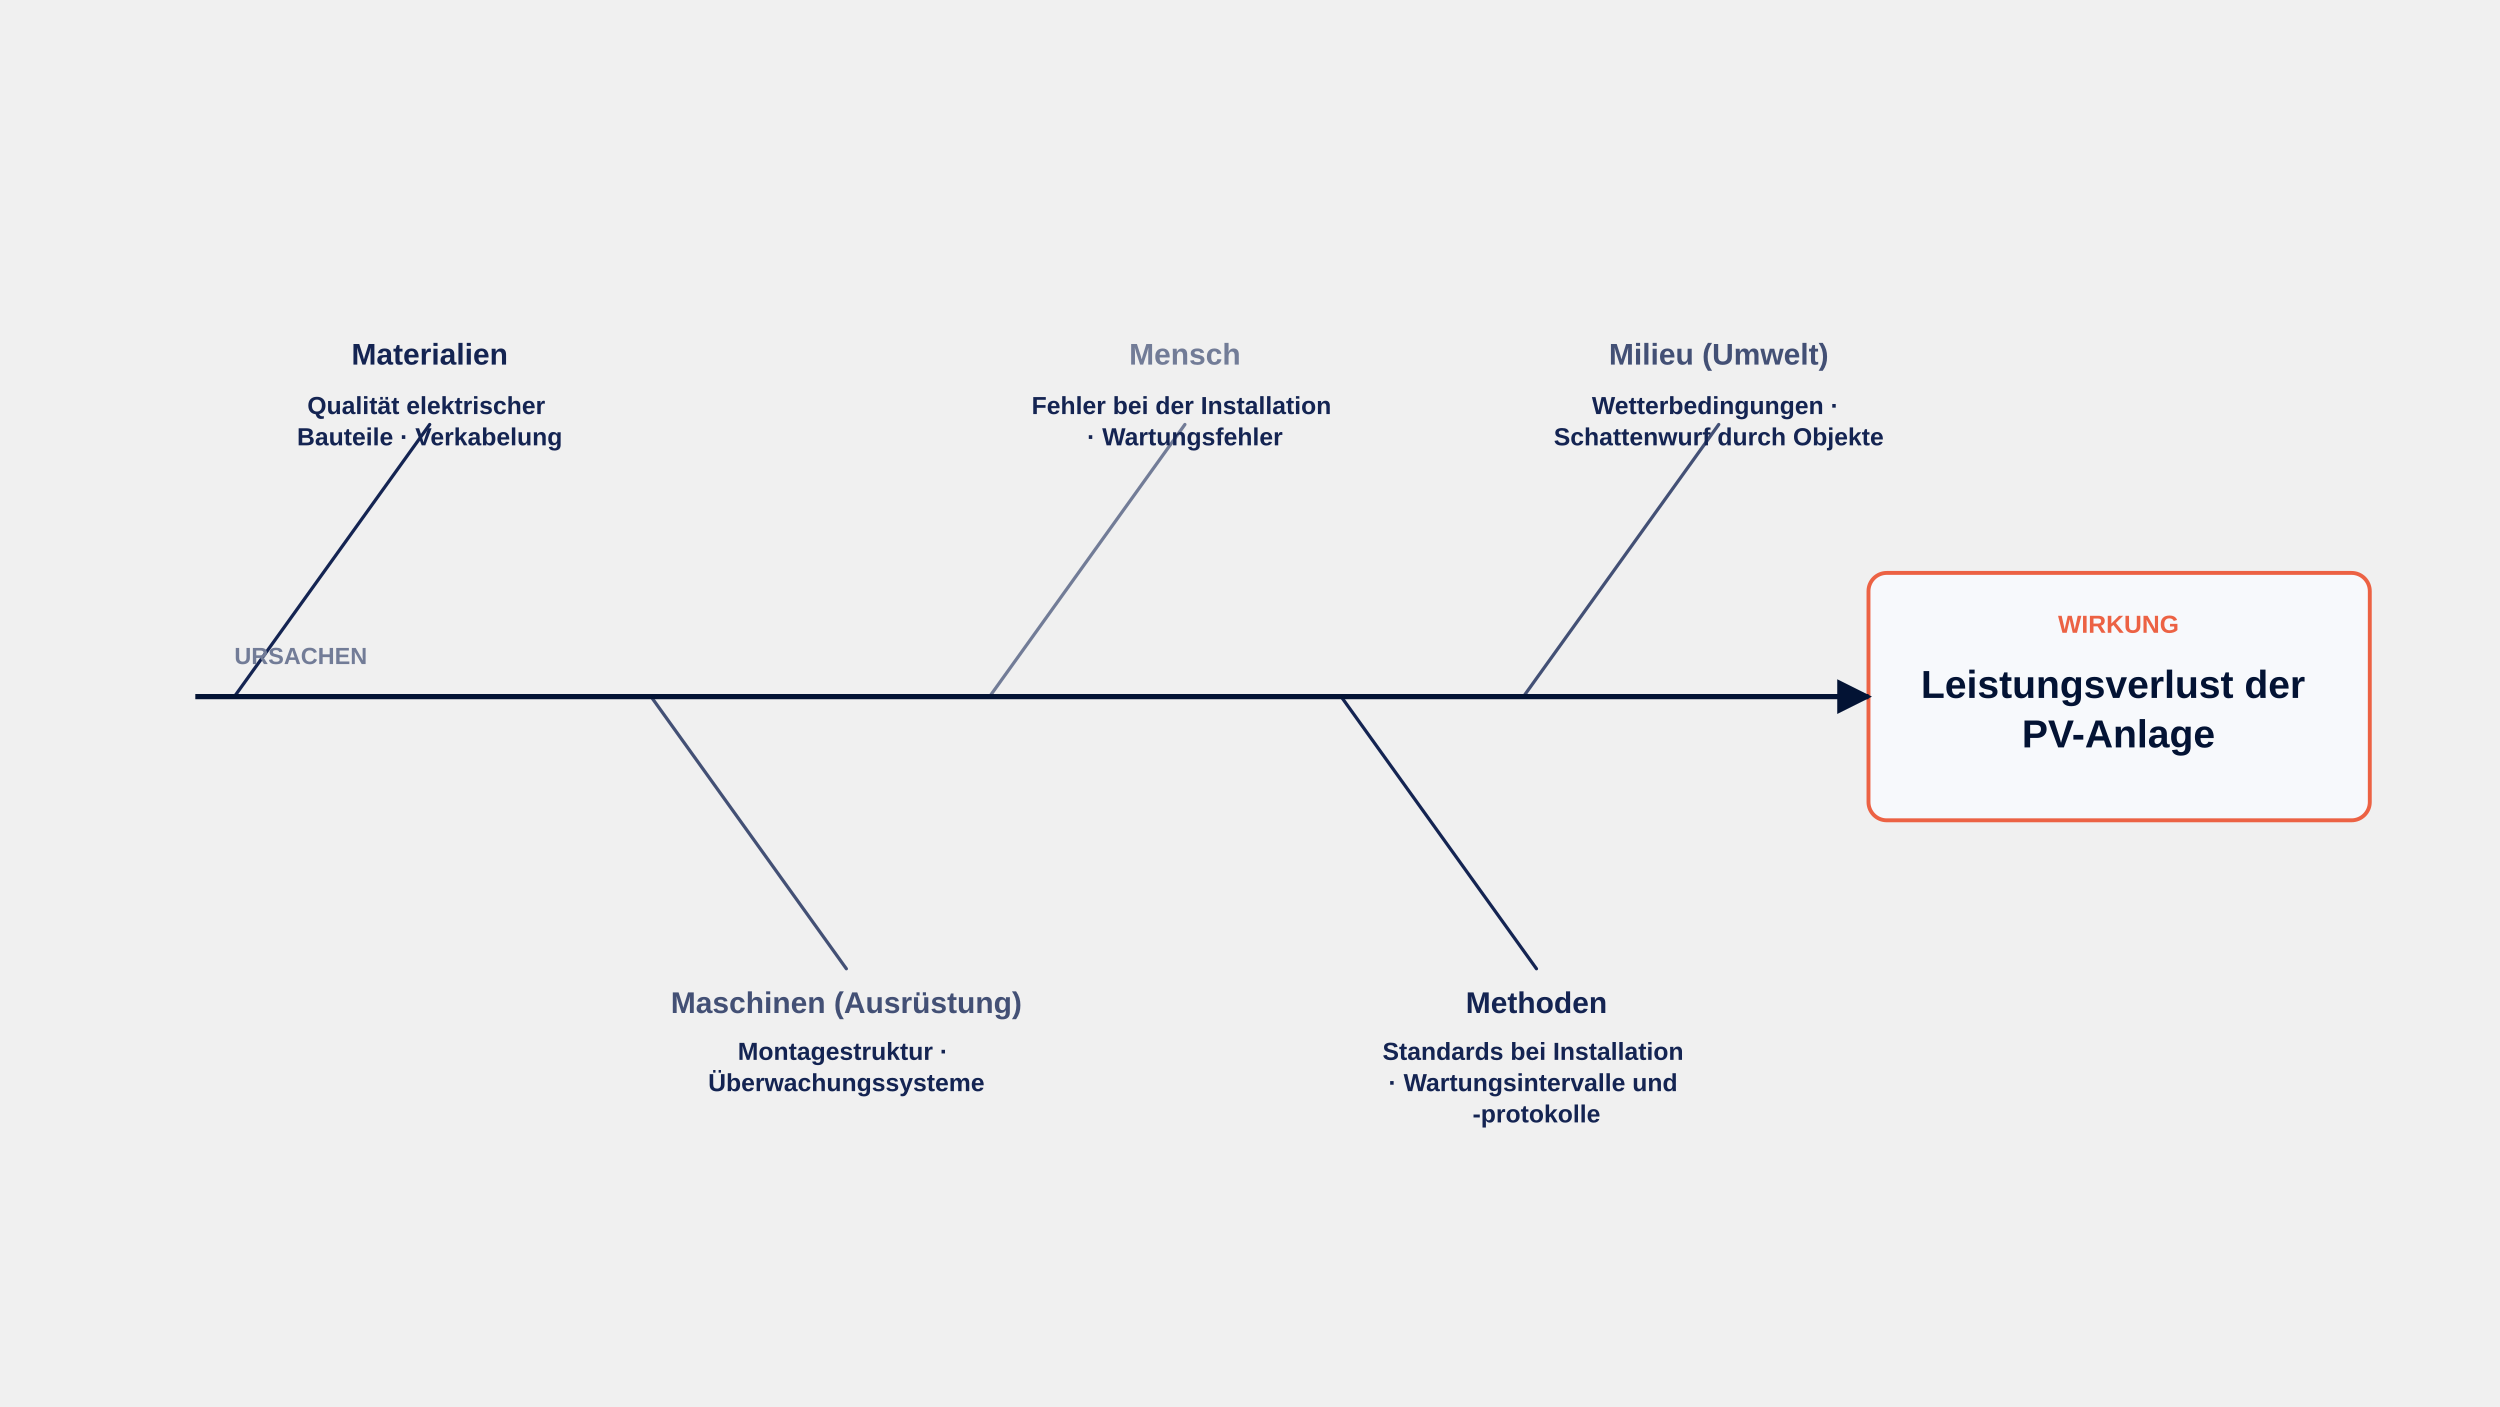
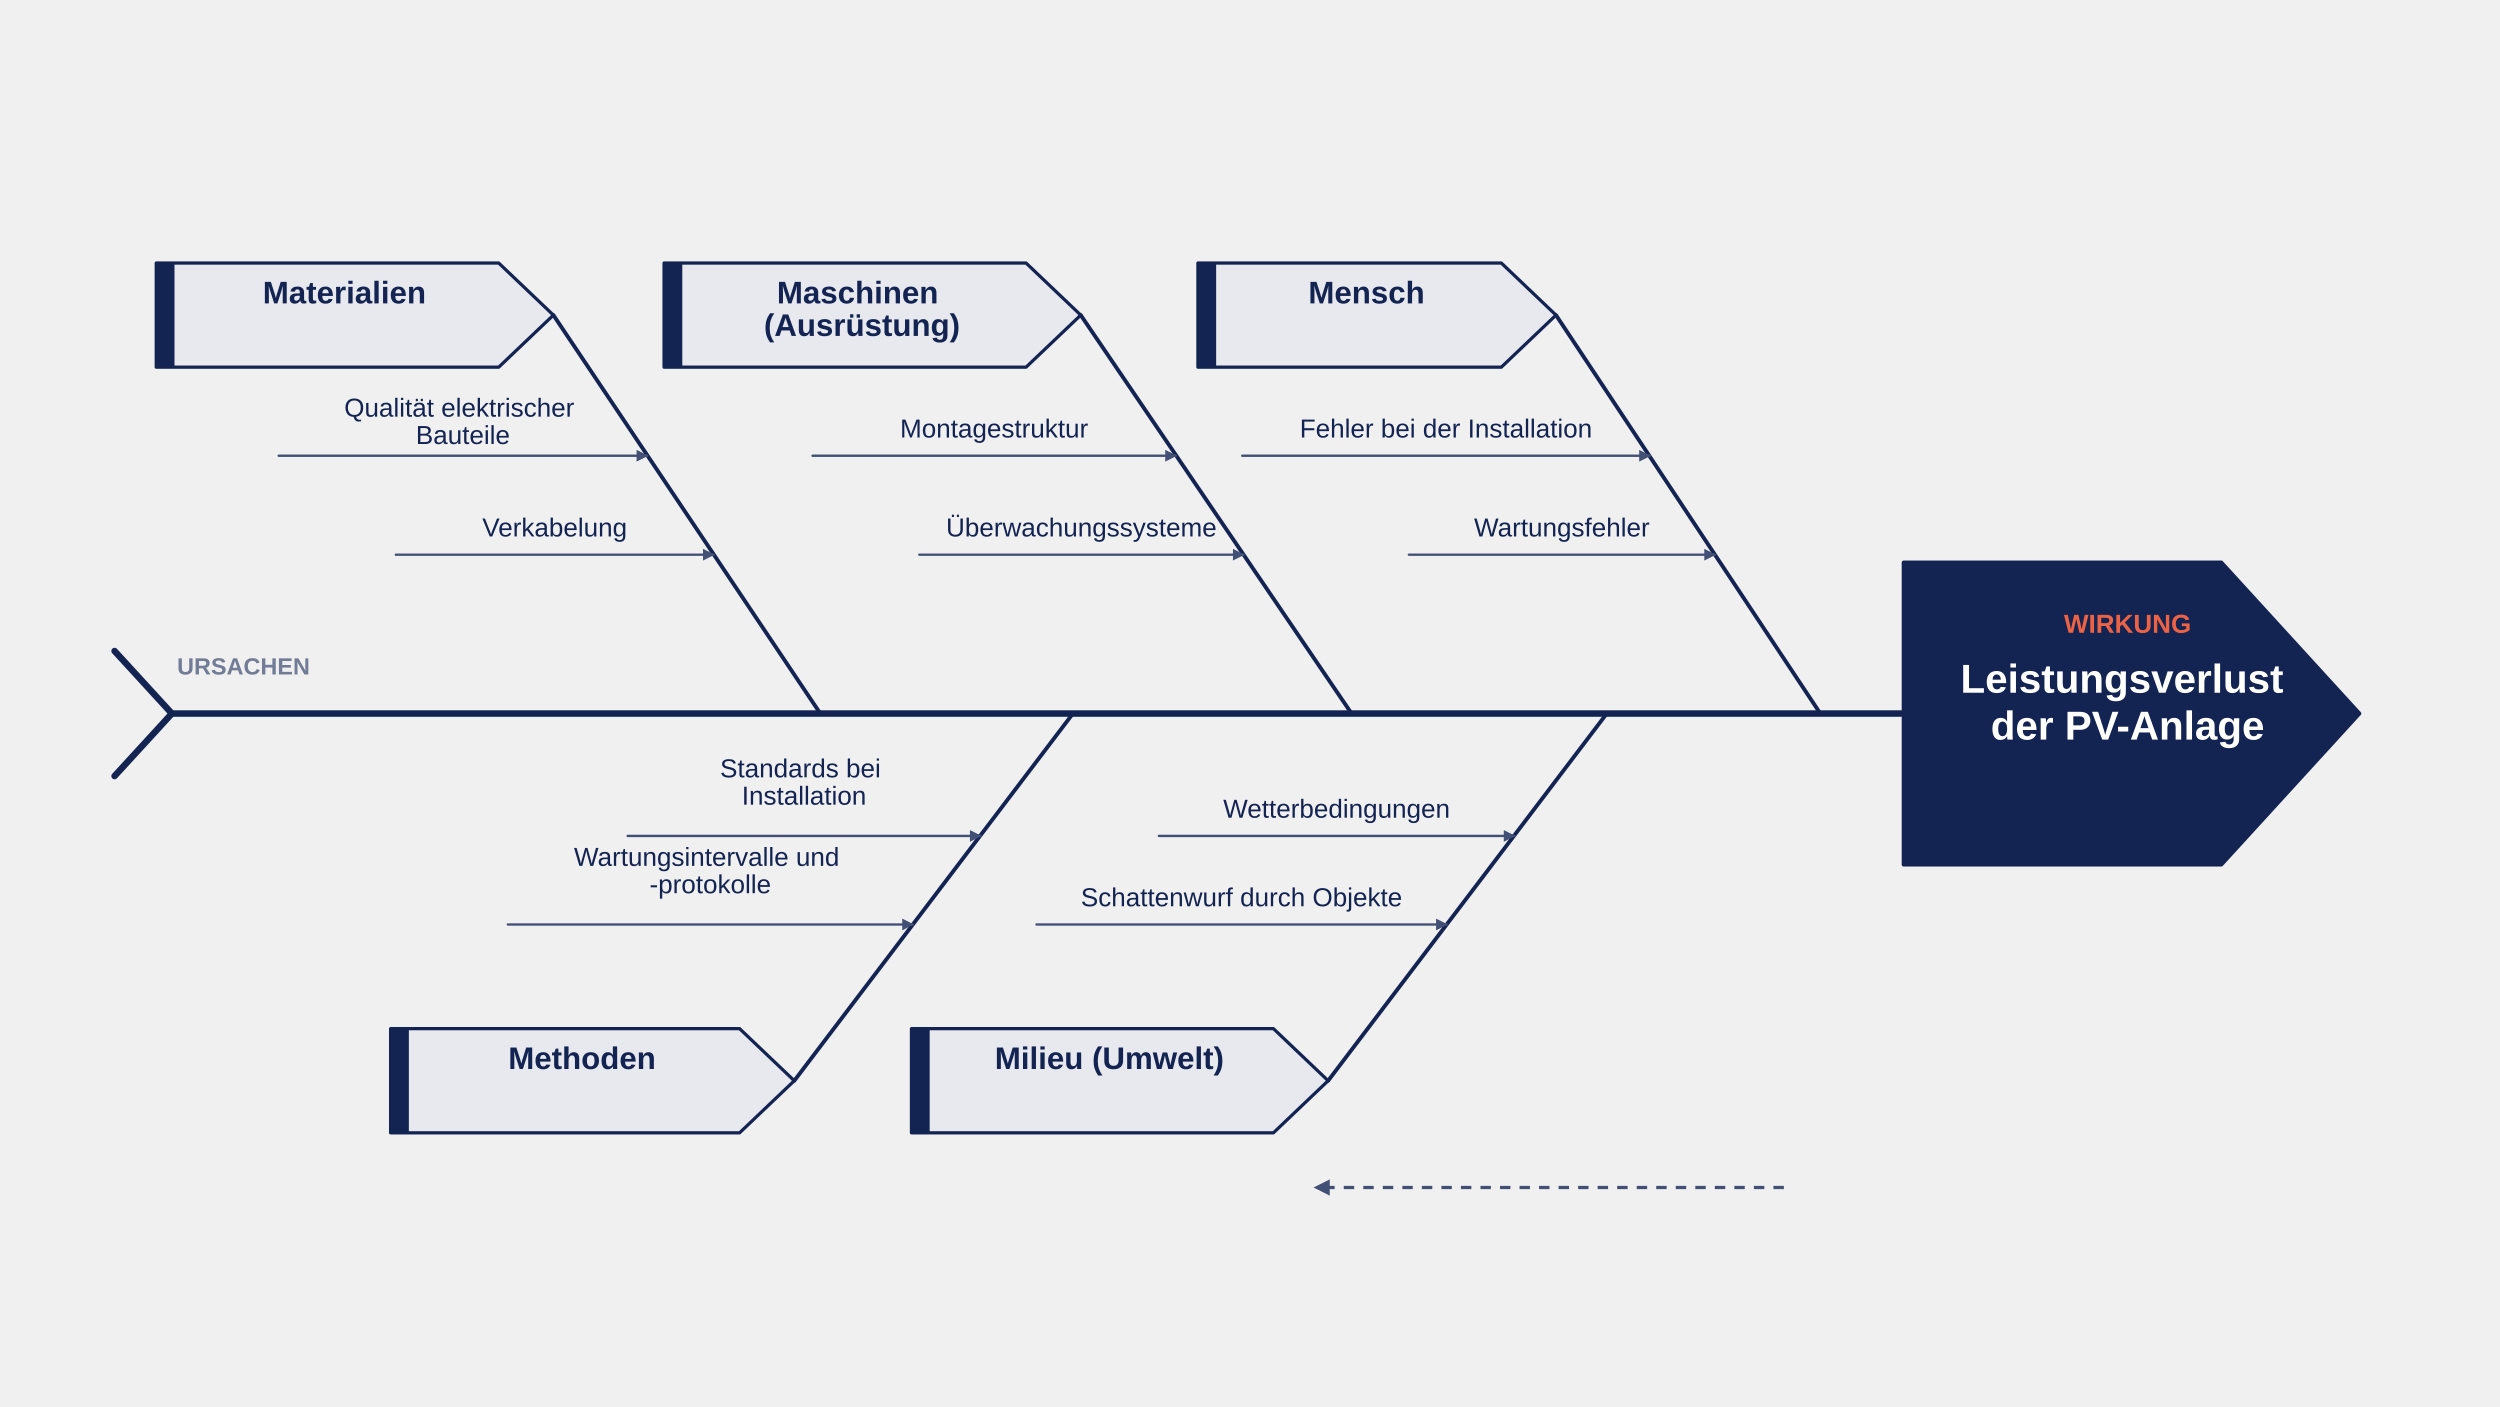
<svg xmlns="http://www.w3.org/2000/svg" width="1920" height="1080" viewBox="0 0 1920 1080" role="img" aria-labelledby="accessible_title accessible_description" data-artifact-scope="content-svg" data-embedding-target="powerpoint-slide" data-scene-id="re2_ch2_ishikawa" data-brand-profile="reltest-education">
  <defs>
-     <marker id="arrow_142452" viewBox="0 0 12 12" refX="10" refY="6" markerWidth="8" markerHeight="8" orient="auto-start-reverse">
+     <marker id="arrow_142452" viewBox="0 0 12 12" refX="10" refY="6" markerWidth="6" markerHeight="6" orient="auto-start-reverse">
      <path d="M1 1L11 6L1 11Z" fill="#142452" />
    </marker>
-     <marker id="arrow_031334" viewBox="0 0 12 12" refX="10" refY="6" markerWidth="8" markerHeight="8" orient="auto-start-reverse">
-       <path d="M1 1L11 6L1 11Z" fill="#031334" />
+     <marker id="arrow_031334" viewBox="0 0 12 12" refX="10" refY="6" markerWidth="6" markerHeight="6" orient="auto-start-reverse">
+       <path d="M1 1L11 6L1 11Z" fill="#142452" />
    </marker>
-     <marker id="arrow_EC6244" viewBox="0 0 12 12" refX="10" refY="6" markerWidth="8" markerHeight="8" orient="auto-start-reverse">
+     <marker id="arrow_EC6244" viewBox="0 0 12 12" refX="10" refY="6" markerWidth="6" markerHeight="6" orient="auto-start-reverse">
      <path d="M1 1L11 6L1 11Z" fill="#EC6244" />
    </marker>
-     <marker id="arrow_727C97" viewBox="0 0 12 12" refX="10" refY="6" markerWidth="8" markerHeight="8" orient="auto-start-reverse">
+     <marker id="arrow_727C97" viewBox="0 0 12 12" refX="10" refY="6" markerWidth="6" markerHeight="6" orient="auto-start-reverse">
      <path d="M1 1L11 6L1 11Z" fill="#727C97" />
    </marker>
-     <marker id="arrow_435075" viewBox="0 0 12 12" refX="10" refY="6" markerWidth="8" markerHeight="8" orient="auto-start-reverse">
+     <marker id="arrow_435075" viewBox="0 0 12 12" refX="10" refY="6" markerWidth="6" markerHeight="6" orient="auto-start-reverse">
      <path d="M1 1L11 6L1 11Z" fill="#435075" />
    </marker>
  </defs>
  <style>text{font-family:"Archivo", Arial, Helvetica, sans-serif;letter-spacing:0}</style>
  <g id="scene_content" data-qc-group="scene_content" data-qc-layer="content">
-     <g data-source-evidence="source_slide" data-source-reference="Quellfolie 10: Ishikawa-Diagramm und Beispiele" id="ishi_effect" data-anim-target="true" data-anim-label="Wirkung Leistungsverlust">
-       <rect data-qc-allow-overlap="true" x="1435" y="440" width="385" height="190" rx="14" fill="#F7F9FC" stroke="#EC6244" stroke-width="3" />
-       <text data-qc-role="text" data-qc-layer="text" data-qc-allow-overlap="true" x="1627" y="486" font-size="19" font-weight="800" fill="#EC6244" text-anchor="middle" data-qc-padding="2">WIRKUNG</text>
-       <text data-qc-role="text" data-qc-layer="text" data-qc-allow-overlap="true" x="1627" y="536" font-size="30" font-weight="820" fill="#031334" text-anchor="middle" data-qc-padding="2">
-         <tspan data-qc-role="text" data-qc-layer="text" data-qc-allow-overlap="true" x="1627" dy="0">Leistungsverlust der</tspan>
-         <tspan data-qc-role="text" data-qc-layer="text" data-qc-allow-overlap="true" x="1627" dy="38">PV-Anlage</tspan>
+     <g data-source-evidence="source_slide" data-source-reference="Quellfolie 10: Hauptachse und Wirkung Leistungsverlust der PV-Anlage" id="ishi_framework" data-anim-target="true" data-anim-label="Fischgräte und Wirkung">
+       <path data-role="connector" d="M 132 548 H 1462" fill="none" stroke="#142452" stroke-width="5" />
+       <path data-role="connector" d="M 132 548 L 88 500 M 132 548 L 88 596" fill="none" stroke="#142452" stroke-width="5" stroke-linecap="round" />
+       <path data-role="connector" d="M 1462 432 H 1706 L 1812 548 L 1706 664 H 1462 Z" fill="#142452" stroke="#142452" stroke-width="3" stroke-linejoin="round" />
+       <text data-qc-role="text" data-qc-layer="text" data-qc-allow-overlap="true" x="1634" y="486" font-size="20" font-weight="600" fill="#EC6244" text-anchor="middle" data-qc-padding="2">WIRKUNG</text>
+       <text data-qc-role="text" data-qc-layer="text" data-qc-allow-overlap="true" x="1634" y="532" font-size="31" font-weight="600" fill="#FFFFFF" text-anchor="middle" data-qc-padding="2">
+         <tspan data-qc-role="text" data-qc-layer="text" data-qc-allow-overlap="true" x="1634" dy="0">Leistungsverlust</tspan>
+         <tspan data-qc-role="text" data-qc-layer="text" data-qc-allow-overlap="true" x="1634" dy="36">der PV-Anlage</tspan>
+       </text>
+       <text data-qc-role="text" data-qc-layer="text" data-qc-allow-overlap="true" x="136" y="518" font-size="18" font-weight="600" fill="#727C97" text-anchor="start" data-qc-padding="2">URSACHEN</text>
+     </g>
+     <g data-source-evidence="source_slide" data-source-reference="Quellfolie 10: Materialien mit Qualität elektrischer Bauteile und Verkabelung" id="ishi_material" data-anim-target="true" data-anim-label="Materialien">
+       <path data-role="connector" d="M 120 202 H 383 L 425 242 L 383 282 H 120 Z" fill="#E8E9EE" stroke="#142452" stroke-width="2.5" stroke-linejoin="round" />
+       <rect data-qc-allow-overlap="true" x="120" y="202" width="14" height="80" fill="#142452" />
+       <text data-qc-role="text" data-qc-layer="text" data-qc-allow-overlap="true" x="264.5" y="233" font-size="24" font-weight="600" fill="#142452" text-anchor="middle" data-qc-padding="2">
+         <tspan data-qc-role="text" data-qc-layer="text" data-qc-allow-overlap="true" x="264.5" dy="0">Materialien</tspan>
+       </text>
+       <path data-role="connector" d="M 425 242 L 630 548" fill="none" stroke="#142452" stroke-width="3" stroke-linecap="round" stroke-linejoin="round" />
+       <path data-role="connector" d="M 214 350 L 497 350" fill="none" stroke="#435075" stroke-width="1.8" stroke-linecap="round" stroke-linejoin="round" marker-end="url(#arrow_435075)" />
+       <text data-qc-role="text" data-qc-layer="text" data-qc-allow-overlap="true" x="355.5" y="320" font-size="20" font-weight="500" fill="#142452" text-anchor="middle" data-qc-padding="2">
+         <tspan data-qc-role="text" data-qc-layer="text" data-qc-allow-overlap="true" x="355.5" dy="0">Qualität elektrischer</tspan>
+         <tspan data-qc-role="text" data-qc-layer="text" data-qc-allow-overlap="true" x="355.5" dy="21">Bauteile</tspan>
+       </text>
+       <path data-role="connector" d="M 304 426 L 548 426" fill="none" stroke="#435075" stroke-width="1.8" stroke-linecap="round" stroke-linejoin="round" marker-end="url(#arrow_435075)" />
+       <text data-qc-role="text" data-qc-layer="text" data-qc-allow-overlap="true" x="426" y="412" font-size="20" font-weight="500" fill="#142452" text-anchor="middle" data-qc-padding="2">
+         <tspan data-qc-role="text" data-qc-layer="text" data-qc-allow-overlap="true" x="426" dy="0">Verkabelung</tspan>
      </text>
    </g>
-     <g id="ishi_material" data-anim-target="true" data-anim-label="Materialien">
-       <path data-role="connector" d="M 180 535 L 330 326" fill="none" stroke="#142452" stroke-width="2.5" stroke-linecap="round" stroke-linejoin="round" />
-       <text data-qc-role="text" data-qc-layer="text" data-qc-allow-overlap="true" x="330" y="280" font-size="23" font-weight="800" fill="#142452" text-anchor="middle" data-qc-padding="2">Materialien</text>
-       <text data-qc-role="text" data-qc-layer="text" data-qc-allow-overlap="true" x="330" y="318" font-size="19" font-weight="610" fill="#142452" text-anchor="middle" data-qc-padding="2">
-         <tspan data-qc-role="text" data-qc-layer="text" data-qc-allow-overlap="true" x="330" dy="0">Qualität elektrischer</tspan>
-         <tspan data-qc-role="text" data-qc-layer="text" data-qc-allow-overlap="true" x="330" dy="24">Bauteile · Verkabelung</tspan>
+     <g data-source-evidence="source_slide" data-source-reference="Quellfolie 10: Maschinen und Ausrüstung mit Montagestruktur und Überwachungssystemen" id="ishi_machine" data-anim-target="true" data-anim-label="Maschinen (Ausrüstung)">
+       <path data-role="connector" d="M 510 202 H 788 L 830 242 L 788 282 H 510 Z" fill="#E8E9EE" stroke="#142452" stroke-width="2.5" stroke-linejoin="round" />
+       <rect data-qc-allow-overlap="true" x="510" y="202" width="14" height="80" fill="#142452" />
+       <text data-qc-role="text" data-qc-layer="text" data-qc-allow-overlap="true" x="662" y="233" font-size="24" font-weight="600" fill="#142452" text-anchor="middle" data-qc-padding="2">
+         <tspan data-qc-role="text" data-qc-layer="text" data-qc-allow-overlap="true" x="662" dy="0">Maschinen</tspan>
+         <tspan data-qc-role="text" data-qc-layer="text" data-qc-allow-overlap="true" x="662" dy="25">(Ausrüstung)</tspan>
+       </text>
+       <path data-role="connector" d="M 830 242 L 1038 548" fill="none" stroke="#142452" stroke-width="3" stroke-linecap="round" stroke-linejoin="round" />
+       <path data-role="connector" d="M 624 350 L 903 350" fill="none" stroke="#435075" stroke-width="1.8" stroke-linecap="round" stroke-linejoin="round" marker-end="url(#arrow_435075)" />
+       <text data-qc-role="text" data-qc-layer="text" data-qc-allow-overlap="true" x="763.5" y="336" font-size="20" font-weight="500" fill="#142452" text-anchor="middle" data-qc-padding="2">
+         <tspan data-qc-role="text" data-qc-layer="text" data-qc-allow-overlap="true" x="763.5" dy="0">Montagestruktur</tspan>
+       </text>
+       <path data-role="connector" d="M 706 426 L 955 426" fill="none" stroke="#435075" stroke-width="1.8" stroke-linecap="round" stroke-linejoin="round" marker-end="url(#arrow_435075)" />
+       <text data-qc-role="text" data-qc-layer="text" data-qc-allow-overlap="true" x="830.5" y="412" font-size="20" font-weight="500" fill="#142452" text-anchor="middle" data-qc-padding="2">
+         <tspan data-qc-role="text" data-qc-layer="text" data-qc-allow-overlap="true" x="830.5" dy="0">Überwachungssysteme</tspan>
      </text>
    </g>
-     <g id="ishi_machine" data-anim-target="true" data-anim-label="Maschinen und Ausrüstung">
-       <path data-role="connector" d="M 500 535 L 650 744" fill="none" stroke="#435075" stroke-width="2.5" stroke-linecap="round" stroke-linejoin="round" />
-       <text data-qc-role="text" data-qc-layer="text" data-qc-allow-overlap="true" x="650" y="778" font-size="23" font-weight="800" fill="#435075" text-anchor="middle" data-qc-padding="2">Maschinen (Ausrüstung)</text>
-       <text data-qc-role="text" data-qc-layer="text" data-qc-allow-overlap="true" x="650" y="814" font-size="19" font-weight="610" fill="#142452" text-anchor="middle" data-qc-padding="2">
-         <tspan data-qc-role="text" data-qc-layer="text" data-qc-allow-overlap="true" x="650" dy="0">Montagestruktur ·</tspan>
-         <tspan data-qc-role="text" data-qc-layer="text" data-qc-allow-overlap="true" x="650" dy="24">Überwachungssysteme</tspan>
+     <g data-source-evidence="source_slide" data-source-reference="Quellfolie 10: Mensch mit Installations- und Wartungsfehlern" id="ishi_human" data-anim-target="true" data-anim-label="Mensch">
+       <path data-role="connector" d="M 920 202 H 1153 L 1195 242 L 1153 282 H 920 Z" fill="#E8E9EE" stroke="#142452" stroke-width="2.5" stroke-linejoin="round" />
+       <rect data-qc-allow-overlap="true" x="920" y="202" width="14" height="80" fill="#142452" />
+       <text data-qc-role="text" data-qc-layer="text" data-qc-allow-overlap="true" x="1049.5" y="233" font-size="24" font-weight="600" fill="#142452" text-anchor="middle" data-qc-padding="2">
+         <tspan data-qc-role="text" data-qc-layer="text" data-qc-allow-overlap="true" x="1049.5" dy="0">Mensch</tspan>
+       </text>
+       <path data-role="connector" d="M 1195 242 L 1398 548" fill="none" stroke="#142452" stroke-width="3" stroke-linecap="round" stroke-linejoin="round" />
+       <path data-role="connector" d="M 954 350 L 1267 350" fill="none" stroke="#435075" stroke-width="1.8" stroke-linecap="round" stroke-linejoin="round" marker-end="url(#arrow_435075)" />
+       <text data-qc-role="text" data-qc-layer="text" data-qc-allow-overlap="true" x="1110.5" y="336" font-size="20" font-weight="500" fill="#142452" text-anchor="middle" data-qc-padding="2">
+         <tspan data-qc-role="text" data-qc-layer="text" data-qc-allow-overlap="true" x="1110.5" dy="0">Fehler bei der Installation</tspan>
+       </text>
+       <path data-role="connector" d="M 1082 426 L 1317 426" fill="none" stroke="#435075" stroke-width="1.8" stroke-linecap="round" stroke-linejoin="round" marker-end="url(#arrow_435075)" />
+       <text data-qc-role="text" data-qc-layer="text" data-qc-allow-overlap="true" x="1199.5" y="412" font-size="20" font-weight="500" fill="#142452" text-anchor="middle" data-qc-padding="2">
+         <tspan data-qc-role="text" data-qc-layer="text" data-qc-allow-overlap="true" x="1199.5" dy="0">Wartungsfehler</tspan>
      </text>
    </g>
-     <g id="ishi_human" data-anim-target="true" data-anim-label="Mensch">
-       <path data-role="connector" d="M 760 535 L 910 326" fill="none" stroke="#727C97" stroke-width="2.5" stroke-linecap="round" stroke-linejoin="round" />
-       <text data-qc-role="text" data-qc-layer="text" data-qc-allow-overlap="true" x="910" y="280" font-size="23" font-weight="800" fill="#727C97" text-anchor="middle" data-qc-padding="2">Mensch</text>
-       <text data-qc-role="text" data-qc-layer="text" data-qc-allow-overlap="true" x="910" y="318" font-size="19" font-weight="610" fill="#142452" text-anchor="middle" data-qc-padding="2">
-         <tspan data-qc-role="text" data-qc-layer="text" data-qc-allow-overlap="true" x="910" dy="0">Fehler bei der Installation</tspan>
-         <tspan data-qc-role="text" data-qc-layer="text" data-qc-allow-overlap="true" x="910" dy="24">· Wartungsfehler</tspan>
+     <g data-source-evidence="source_slide" data-source-reference="Quellfolie 10: Methoden mit Standards und Wartungsintervallen" id="ishi_methods" data-anim-target="true" data-anim-label="Methoden">
+       <path data-role="connector" d="M 300 790 H 568 L 610 830 L 568 870 H 300 Z" fill="#E8E9EE" stroke="#142452" stroke-width="2.5" stroke-linejoin="round" />
+       <rect data-qc-allow-overlap="true" x="300" y="790" width="14" height="80" fill="#142452" />
+       <text data-qc-role="text" data-qc-layer="text" data-qc-allow-overlap="true" x="447" y="821" font-size="24" font-weight="600" fill="#142452" text-anchor="middle" data-qc-padding="2">
+         <tspan data-qc-role="text" data-qc-layer="text" data-qc-allow-overlap="true" x="447" dy="0">Methoden</tspan>
+       </text>
+       <path data-role="connector" d="M 610 830 L 824 548" fill="none" stroke="#142452" stroke-width="3" stroke-linecap="round" stroke-linejoin="round" />
+       <path data-role="connector" d="M 390 710 L 701 710" fill="none" stroke="#435075" stroke-width="1.8" stroke-linecap="round" stroke-linejoin="round" marker-end="url(#arrow_435075)" />
+       <text data-qc-role="text" data-qc-layer="text" data-qc-allow-overlap="true" x="545.5" y="665" font-size="20" font-weight="500" fill="#142452" text-anchor="middle" data-qc-padding="2">
+         <tspan data-qc-role="text" data-qc-layer="text" data-qc-allow-overlap="true" x="545.5" dy="0">Wartungsintervalle und</tspan>
+         <tspan data-qc-role="text" data-qc-layer="text" data-qc-allow-overlap="true" x="545.5" dy="21">-protokolle</tspan>
+       </text>
+       <path data-role="connector" d="M 482 642 L 753 642" fill="none" stroke="#435075" stroke-width="1.8" stroke-linecap="round" stroke-linejoin="round" marker-end="url(#arrow_435075)" />
+       <text data-qc-role="text" data-qc-layer="text" data-qc-allow-overlap="true" x="617.5" y="597" font-size="20" font-weight="500" fill="#142452" text-anchor="middle" data-qc-padding="2">
+         <tspan data-qc-role="text" data-qc-layer="text" data-qc-allow-overlap="true" x="617.5" dy="0">Standards bei</tspan>
+         <tspan data-qc-role="text" data-qc-layer="text" data-qc-allow-overlap="true" x="617.5" dy="21">Installation</tspan>
      </text>
    </g>
-     <g id="ishi_methods" data-anim-target="true" data-anim-label="Methoden">
-       <path data-role="connector" d="M 1030 535 L 1180 744" fill="none" stroke="#142452" stroke-width="2.5" stroke-linecap="round" stroke-linejoin="round" />
-       <text data-qc-role="text" data-qc-layer="text" data-qc-allow-overlap="true" x="1180" y="778" font-size="23" font-weight="800" fill="#142452" text-anchor="middle" data-qc-padding="2">Methoden</text>
-       <text data-qc-role="text" data-qc-layer="text" data-qc-allow-overlap="true" x="1180" y="814" font-size="19" font-weight="610" fill="#142452" text-anchor="middle" data-qc-padding="2">
-         <tspan data-qc-role="text" data-qc-layer="text" data-qc-allow-overlap="true" x="1180" dy="0">Standards bei Installation</tspan>
-         <tspan data-qc-role="text" data-qc-layer="text" data-qc-allow-overlap="true" x="1180" dy="24">· Wartungsintervalle und</tspan>
-         <tspan data-qc-role="text" data-qc-layer="text" data-qc-allow-overlap="true" x="1180" dy="24">-protokolle</tspan>
+     <g data-source-evidence="source_slide" data-source-reference="Quellfolie 10: Milieu und Umwelt mit Wetterbedingungen und Schattenwurf" id="ishi_environment" data-anim-target="true" data-anim-label="Milieu (Umwelt)">
+       <path data-role="connector" d="M 700 790 H 978 L 1020 830 L 978 870 H 700 Z" fill="#E8E9EE" stroke="#142452" stroke-width="2.5" stroke-linejoin="round" />
+       <rect data-qc-allow-overlap="true" x="700" y="790" width="14" height="80" fill="#142452" />
+       <text data-qc-role="text" data-qc-layer="text" data-qc-allow-overlap="true" x="852" y="821" font-size="24" font-weight="600" fill="#142452" text-anchor="middle" data-qc-padding="2">
+         <tspan data-qc-role="text" data-qc-layer="text" data-qc-allow-overlap="true" x="852" dy="0">Milieu (Umwelt)</tspan>
+       </text>
+       <path data-role="connector" d="M 1020 830 L 1234 548" fill="none" stroke="#142452" stroke-width="3" stroke-linecap="round" stroke-linejoin="round" />
+       <path data-role="connector" d="M 796 710 L 1111 710" fill="none" stroke="#435075" stroke-width="1.8" stroke-linecap="round" stroke-linejoin="round" marker-end="url(#arrow_435075)" />
+       <text data-qc-role="text" data-qc-layer="text" data-qc-allow-overlap="true" x="953.5" y="696" font-size="20" font-weight="500" fill="#142452" text-anchor="middle" data-qc-padding="2">
+         <tspan data-qc-role="text" data-qc-layer="text" data-qc-allow-overlap="true" x="953.5" dy="0">Schattenwurf durch Objekte</tspan>
+       </text>
+       <path data-role="connector" d="M 890 642 L 1163 642" fill="none" stroke="#435075" stroke-width="1.8" stroke-linecap="round" stroke-linejoin="round" marker-end="url(#arrow_435075)" />
+       <text data-qc-role="text" data-qc-layer="text" data-qc-allow-overlap="true" x="1026.5" y="628" font-size="20" font-weight="500" fill="#142452" text-anchor="middle" data-qc-padding="2">
+         <tspan data-qc-role="text" data-qc-layer="text" data-qc-allow-overlap="true" x="1026.5" dy="0">Wetterbedingungen</tspan>
      </text>
    </g>
-     <g id="ishi_environment" data-anim-target="true" data-anim-label="Milieu und Umwelt">
-       <path data-role="connector" d="M 1170 535 L 1320 326" fill="none" stroke="#435075" stroke-width="2.5" stroke-linecap="round" stroke-linejoin="round" />
-       <text data-qc-role="text" data-qc-layer="text" data-qc-allow-overlap="true" x="1320" y="280" font-size="23" font-weight="800" fill="#435075" text-anchor="middle" data-qc-padding="2">Milieu (Umwelt)</text>
-       <text data-qc-role="text" data-qc-layer="text" data-qc-allow-overlap="true" x="1320" y="318" font-size="19" font-weight="610" fill="#142452" text-anchor="middle" data-qc-padding="2">
-         <tspan data-qc-role="text" data-qc-layer="text" data-qc-allow-overlap="true" x="1320" dy="0">Wetterbedingungen ·</tspan>
-         <tspan data-qc-role="text" data-qc-layer="text" data-qc-allow-overlap="true" x="1320" dy="24">Schattenwurf durch Objekte</tspan>
-       </text>
-     </g>
-     <g id="ishi_spine" data-anim-target="true" data-anim-label="Ursache-Wirkungs-Beziehungen">
-       <path data-role="connector" d="M 150 535 L 1435 535" fill="none" stroke="#031334" stroke-width="4" marker-end="url(#arrow_031334)" />
-       <text data-qc-role="text" data-qc-layer="text" data-qc-allow-overlap="true" x="180" y="510" font-size="18" font-weight="800" fill="#727C97" text-anchor="start" data-qc-padding="2">URSACHEN</text>
+     <g data-source-evidence="speaker_text" data-source-reference="Sprechertext section_007: von rechts nach links gelesen" id="ishi_reading_direction" data-anim-target="true" data-anim-label="Leserichtung Wirkung zu Ursachen">
+       <path data-role="connector" d="M 1370 912 H 1010" fill="none" stroke="#435075" stroke-width="2.5" stroke-dasharray="8 7" marker-end="url(#arrow_435075)" />
    </g>
  </g>
</svg>
